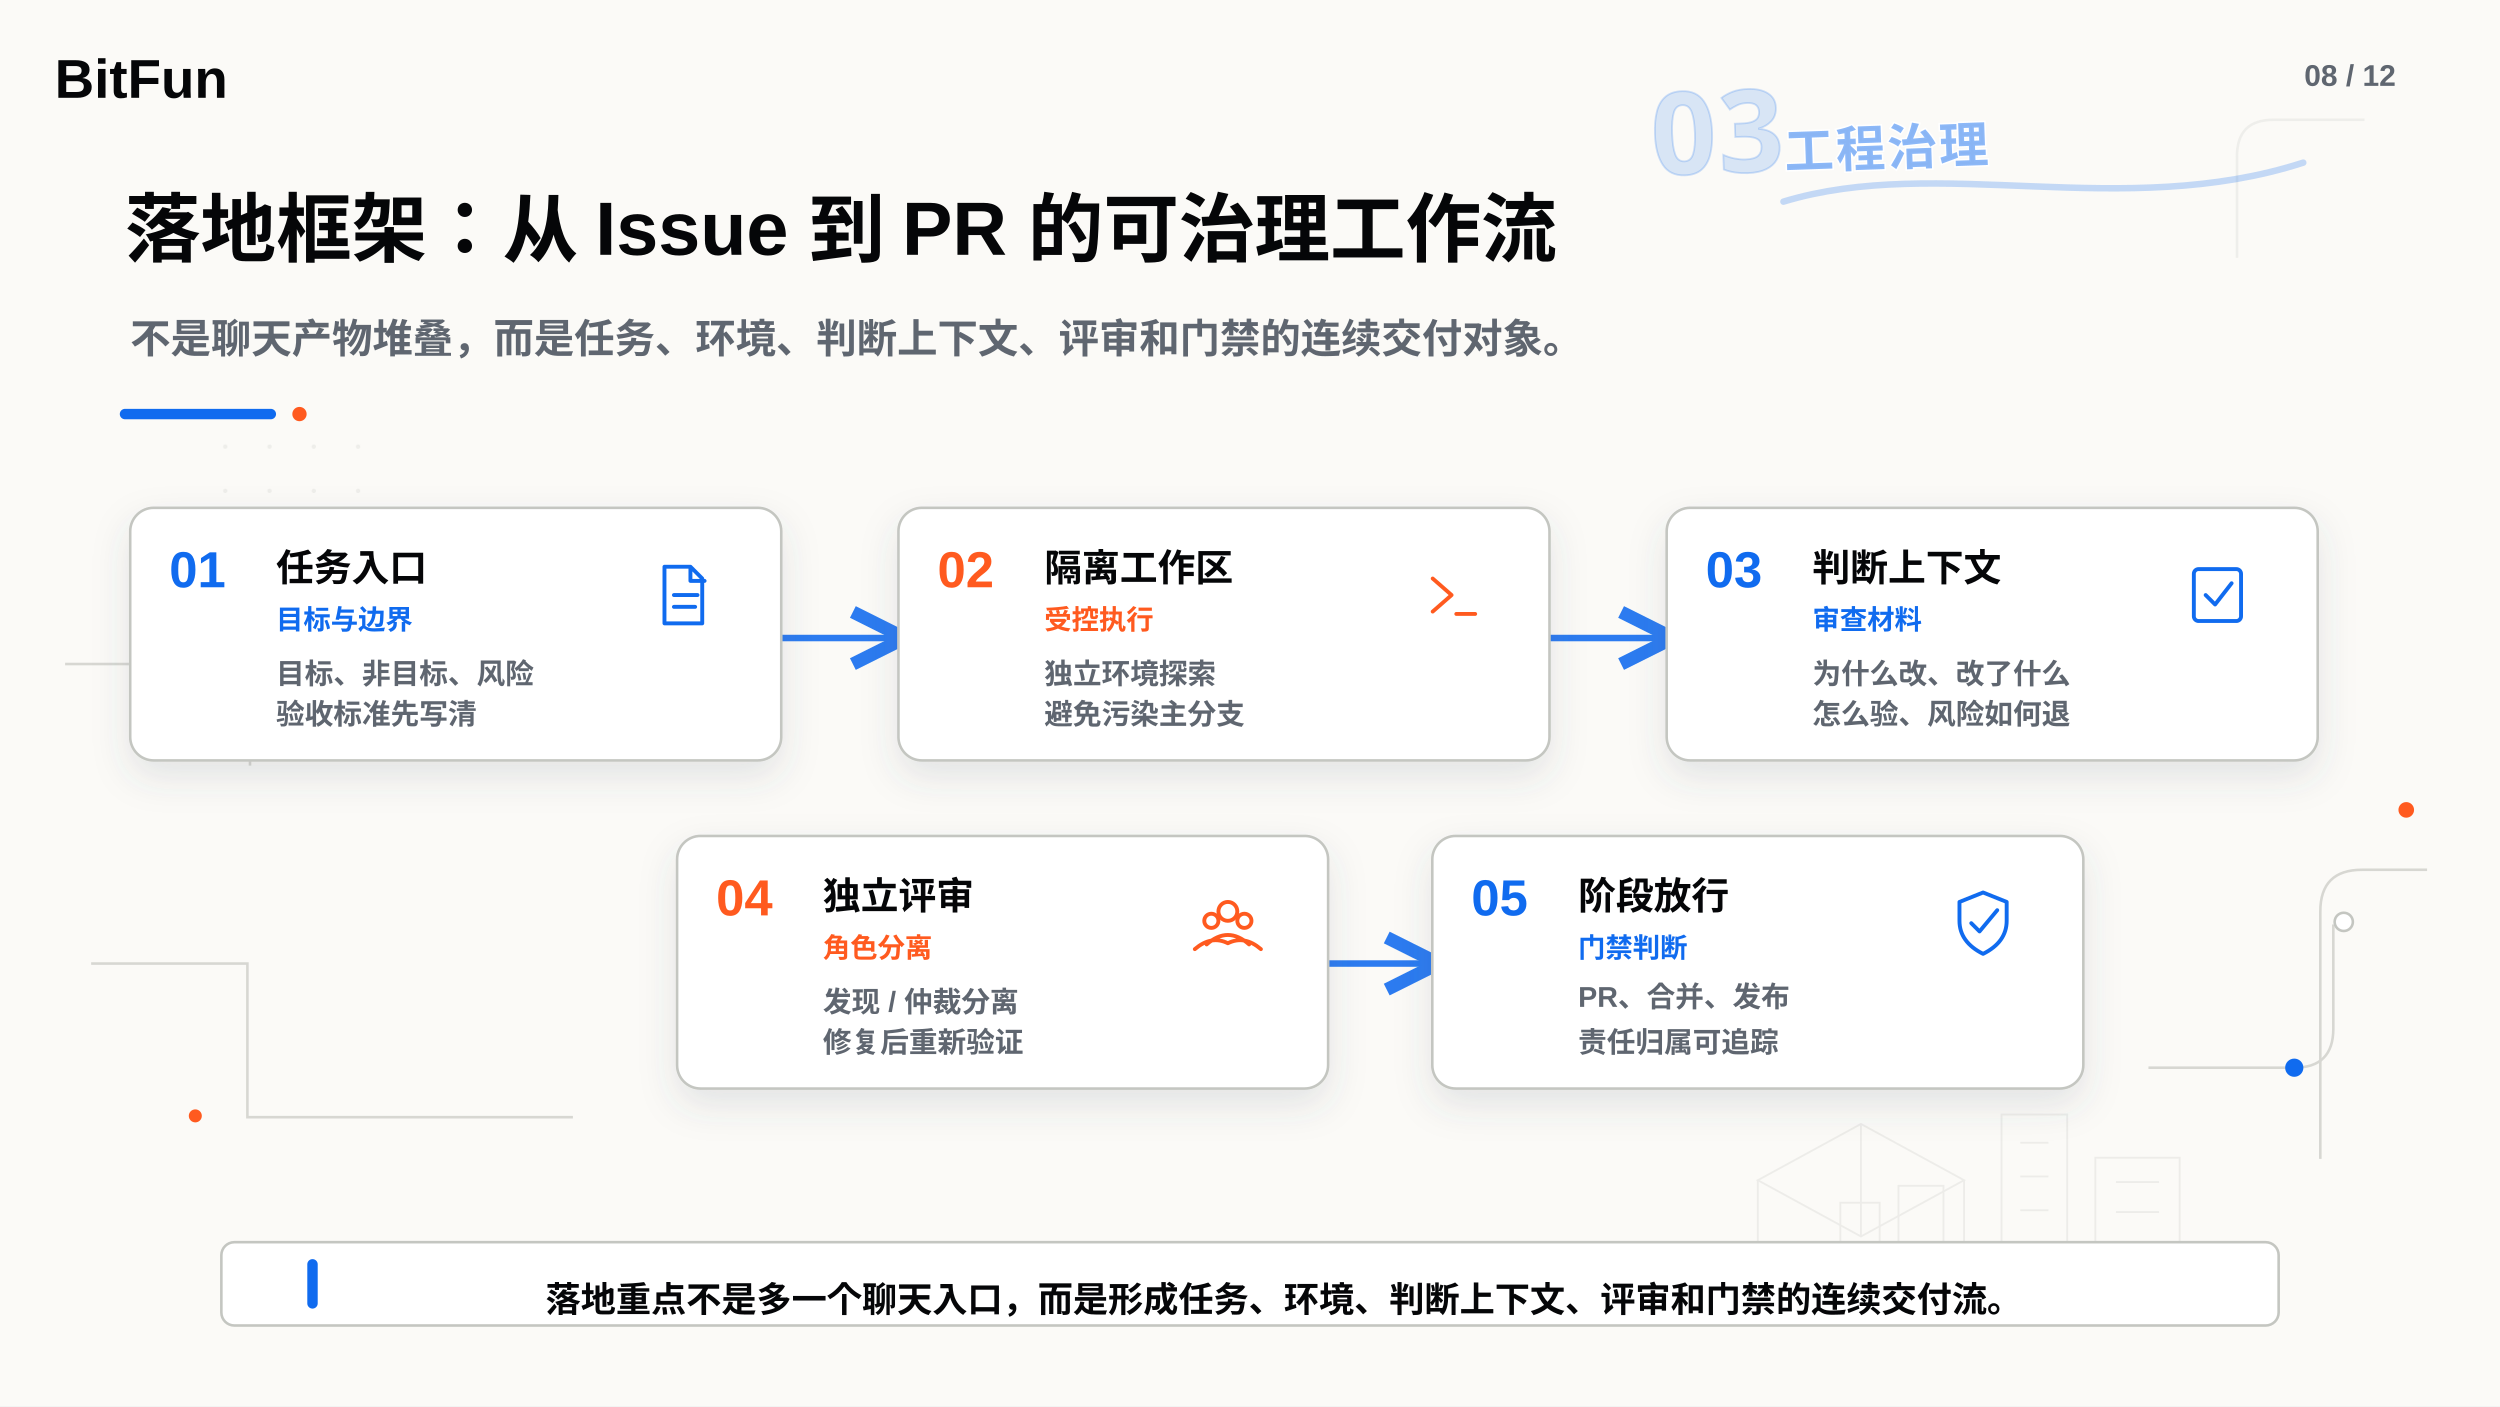
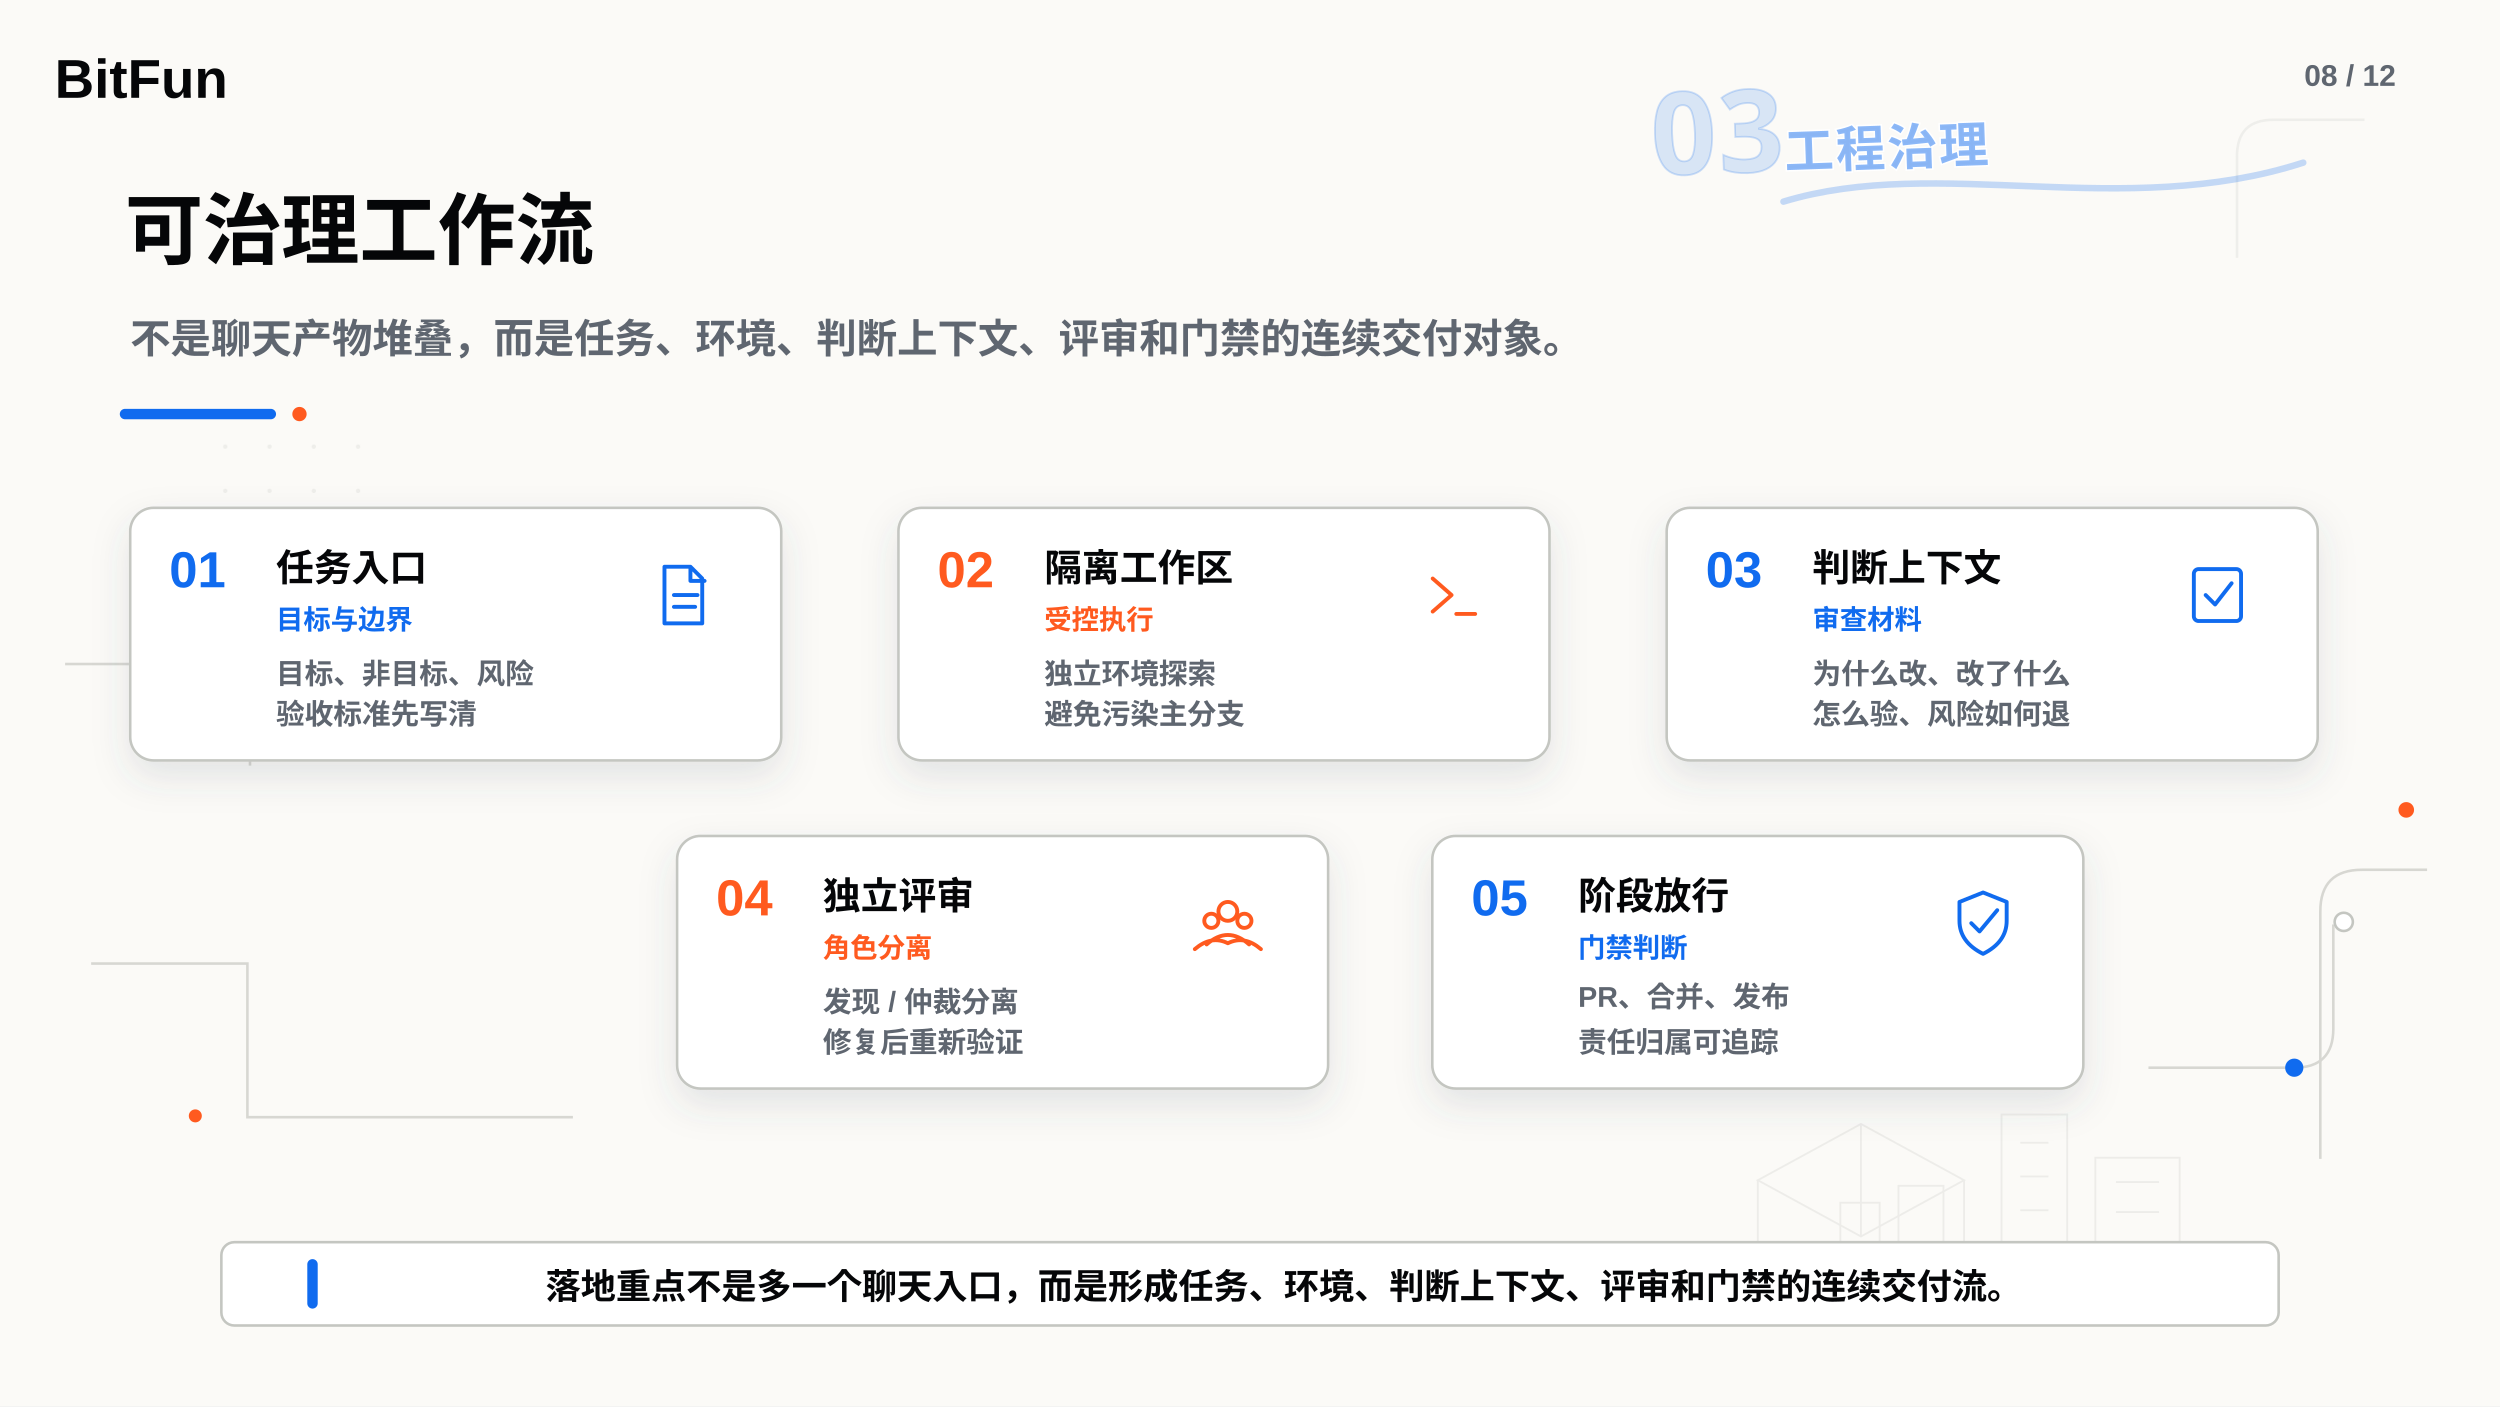
<svg xmlns="http://www.w3.org/2000/svg" width="1920" height="1080" viewBox="0 0 1920 1080">
  <defs>
    <pattern id="lightDots" width="34" height="34" patternUnits="userSpaceOnUse">
      <circle cx="3" cy="3" r="1.7" fill="#C4C6C1" opacity="0.55" />
    </pattern>
    <filter id="paperShadow" x="-18%" y="-18%" width="136%" height="150%">
      <feDropShadow dx="0" dy="12" stdDeviation="14" flood-color="#4B5563" flood-opacity="0.13" />
    </filter>
    <marker id="arrowBlue" markerWidth="12" markerHeight="12" refX="9" refY="6" orient="auto" markerUnits="strokeWidth">
      <path d="M2 2 L10 6 L2 10" fill="none" stroke="#106BEF" stroke-width="2" />
    </marker>
    <marker id="arrowGray" markerWidth="12" markerHeight="12" refX="9" refY="6" orient="auto" markerUnits="strokeWidth">
      <path d="M2 2 L10 6 L2 10" fill="none" stroke="#A5A9AE" stroke-width="2" />
    </marker>
  </defs>
  <rect width="1920" height="1080" fill="#FBFAF7" />
  <path d="M1816 92 h-70 q-28 0 -28 28 v78" stroke="#D7D7D2" stroke-width="2" fill="none" opacity="0.34" />
  <path d="M1782 890 v-190 q0 -32 32 -32 h50" stroke="#D7D7D2" stroke-width="2" fill="none" />
  <path d="M1650 820 h112 q30 0 30 -30 v-80" stroke="#D7D7D2" stroke-width="2" fill="none" />
  <circle cx="1800" cy="708" r="7" fill="#FFFFFF" stroke="#C4C6C1" stroke-width="2" />
  <circle cx="1762" cy="820" r="7" fill="#106BEF" />
  <circle cx="1848" cy="622" r="6" fill="#FF5A1F" />
  <rect x="1378" y="720" width="180" height="120" fill="url(#lightDots)" opacity="0.48" />
  <rect x="152" y="318" width="128" height="96" fill="url(#lightDots)" opacity="0.42" />
  <path d="M70 740 h120 v118 h250" stroke="#D7D7D2" stroke-width="2" fill="none" />
  <path d="M50 510 h116 q26 0 26 26 v52" stroke="#D7D7D2" stroke-width="2" fill="none" />
  <circle cx="150" cy="857" r="5" fill="#FF5A1F" />
  <g opacity="0.26" transform="translate(1350 820) scale(0.72)">
    <path d="M0 120 L110 60 L220 120 L110 180 Z" fill="none" stroke="#C4C6C1" stroke-width="2" />
    <path d="M110 60 V180 M0 120 V220 M220 120 V220 M0 220 H320" stroke="#C4C6C1" stroke-width="2" fill="none" />
    <path d="M260 50 h70 v170 h-70 Z M280 80 h30 M280 116 h30 M280 152 h30" stroke="#C4C6C1" stroke-width="2" fill="none" />
    <path d="M360 96 h90 v124 h-90 Z M382 122 h46 M382 154 h46 M382 186 h46" stroke="#C4C6C1" stroke-width="2" fill="none" />
    <path d="M88 144 h42 v76 h-42 Z M150 126 h48 v94 h-48 Z" stroke="#C4C6C1" stroke-width="2" fill="none" />
  </g>
  <g transform="rotate(-2 1508 104)">
    <text x="1268" y="58" style="font-family:'Arial Black','Microsoft YaHei','Noto Sans SC',sans-serif;font-size:88px;font-weight:900;letter-spacing:1.4px;fill:#106BEF;fill-opacity:0.15;stroke:#106BEF;stroke-width:1.4;stroke-opacity:0.2;paint-order:stroke">03</text>
    <text x="1370" y="92" style="font-family:'Microsoft YaHei','Noto Sans SC','Segoe UI',sans-serif;font-size:38px;font-weight:900;letter-spacing:1.6px;fill:#106BEF;stroke:#FFFFFF;stroke-width:2.4;paint-order:stroke;fill-opacity:0.48">工程治理</text>
    <path d="M1368 150 C1488 118 1628 174 1768 134" stroke="#106BEF" stroke-width="5" stroke-linecap="round" fill="none" opacity="0.24" />
  </g>
  <style>
      text { font-family: "Microsoft YaHei", "Noto Sans SC", "PingFang SC", "Segoe UI", Arial, sans-serif; dominant-baseline: hanging; }
      .brand5 { font-size: 42px; font-weight: 900; fill: #050608; }
      .num5 { font-family: "Arial", "Microsoft YaHei", sans-serif; font-weight: 900; fill: #050608; }
      .h15 { font-size: 68px; font-weight: 900; fill: #050608; letter-spacing: 0; }
      .h25 { font-size: 58px; font-weight: 900; fill: #050608; letter-spacing: 0; }
      .sub5 { font-size: 31px; font-weight: 560; fill: #5F6670; }
      .body5 { font-size: 30px; font-weight: 700; fill: #050608; }
      .muted5 { font-size: 24px; font-weight: 560; fill: #5F6670; }
      .label5 { font-size: 29px; font-weight: 900; fill: #050608; }
      .small5 { font-size: 23px; font-weight: 760; fill: #5F6670; }
      .micro5 { font-size: 19px; font-weight: 760; fill: #5F6670; }
    </style>
  <text x="42" y="46" class="brand5">BitFun</text>
  <text x="1840" y="50" class="small5" text-anchor="end">08 / 12</text>
-   <text x="96" y="146" class="h15" style="font-size:58px">落地框架：从 Issue 到 PR 的可治理工作流</text>
+   <text x="96" y="146" class="h15" style="font-size:60px">可治理工作流</text>
  <text x="100" y="244" class="sub5">不是聊天产物堆叠，而是任务、环境、判断上下文、评审和门禁的连续交付对象。</text>
  <path d="M96 318 h112" stroke="#106BEF" stroke-width="8" stroke-linecap="round" />
  <circle cx="230" cy="318" r="5.5" fill="#FF5A1F" />
-   <path d="M600 490 H690" stroke="#106BEF" stroke-width="5" fill="none" marker-end="url(#arrowBlue)" opacity="0.88" />
-   <path d="M1190 490 H1280" stroke="#106BEF" stroke-width="5" fill="none" marker-end="url(#arrowBlue)" opacity="0.88" />
-   <path d="M1020 740 H1100" stroke="#106BEF" stroke-width="5" fill="none" marker-end="url(#arrowBlue)" opacity="0.88" />
  <rect x="100" y="390" width="500" height="194" rx="18" fill="#FFFFFF" stroke="#C4C6C1" stroke-width="2" filter="url(#paperShadow)" />
  <text x="130" y="424" class="num5" style="font-size:39px;fill:#106BEF">01</text>
  <text x="212" y="421" class="label5" style="font-size:29px">任务入口</text>
  <text x="212" y="465" class="small5" style="font-size:21px;fill:#106BEF;font-weight:900">目标与边界</text>
  <g transform="translate(494 428) scale(0.90625)">
    <path d="M18 8 h22 l10 10 v38 H18 Z M40 8 v12 h12 M26 32 h20 M26 42 h18" stroke="#106BEF" stroke-width="3.31" stroke-linecap="round" stroke-linejoin="round" fill="none" />
  </g>
  <text x="212" y="506" class="small5" style="font-size:22px;fill:#5F6670;font-weight:620">目标、非目标、风险</text>
  <text x="212" y="537" class="small5" style="font-size:22px;fill:#5F6670;font-weight:620">验收标准先写清</text>
  <rect x="690" y="390" width="500" height="194" rx="18" fill="#FFFFFF" stroke="#C4C6C1" stroke-width="2" filter="url(#paperShadow)" />
  <text x="720" y="424" class="num5" style="font-size:39px;fill:#FF5A1F">02</text>
  <text x="802" y="421" class="label5" style="font-size:29px">隔离工作区</text>
  <text x="802" y="465" class="small5" style="font-size:21px;fill:#FF5A1F;font-weight:900">受控执行</text>
  <g transform="translate(1084 428) scale(0.90625)">
    <path d="M18 18 L34 32 L18 46" stroke="#FF5A1F" stroke-width="3.31" stroke-linecap="round" stroke-linejoin="round" fill="none" />
    <path d="M38 48 h16" stroke="#FF5A1F" stroke-width="3.31" stroke-linecap="round" stroke-linejoin="round" fill="none" />
  </g>
  <text x="802" y="506" class="small5" style="font-size:22px;fill:#5F6670;font-weight:620">独立环境探索</text>
  <text x="802" y="537" class="small5" style="font-size:22px;fill:#5F6670;font-weight:620">避免污染主分支</text>
  <rect x="1280" y="390" width="500" height="194" rx="18" fill="#FFFFFF" stroke="#C4C6C1" stroke-width="2" filter="url(#paperShadow)" />
  <text x="1310" y="424" class="num5" style="font-size:39px;fill:#106BEF">03</text>
  <text x="1392" y="421" class="label5" style="font-size:29px">判断上下文</text>
  <text x="1392" y="465" class="small5" style="font-size:21px;fill:#106BEF;font-weight:900">审查材料</text>
  <g transform="translate(1674 428) scale(0.90625)">
    <rect x="12" y="10" width="40" height="44" rx="4" stroke="#106BEF" stroke-width="3.31" stroke-linecap="round" stroke-linejoin="round" fill="none" />
    <path d="M22 32 l8 8 l14 -18" stroke="#106BEF" stroke-width="3.31" stroke-linecap="round" stroke-linejoin="round" fill="none" />
  </g>
  <text x="1392" y="506" class="small5" style="font-size:22px;fill:#5F6670;font-weight:620">为什么改、改了什么</text>
  <text x="1392" y="537" class="small5" style="font-size:22px;fill:#5F6670;font-weight:620">怎么验、风险如何退</text>
  <rect x="520" y="642" width="500" height="194" rx="18" fill="#FFFFFF" stroke="#C4C6C1" stroke-width="2" filter="url(#paperShadow)" />
  <text x="550" y="676" class="num5" style="font-size:39px;fill:#FF5A1F">04</text>
  <text x="632" y="673" class="label5" style="font-size:29px">独立评审</text>
  <text x="632" y="717" class="small5" style="font-size:21px;fill:#FF5A1F;font-weight:900">角色分离</text>
  <g transform="translate(914 680) scale(0.90625)">
    <circle cx="32" cy="22" r="8" stroke="#FF5A1F" stroke-width="3.31" stroke-linecap="round" stroke-linejoin="round" fill="none" />
    <circle cx="18" cy="30" r="6" stroke="#FF5A1F" stroke-width="3.31" stroke-linecap="round" stroke-linejoin="round" fill="none" />
    <circle cx="46" cy="30" r="6" stroke="#FF5A1F" stroke-width="3.31" stroke-linecap="round" stroke-linejoin="round" fill="none" />
    <path d="M14 50 q18 -16 36 0 M4 54 q14 -12 28 -5 M32 49 q14 -7 28 5" stroke="#FF5A1F" stroke-width="3.31" stroke-linecap="round" stroke-linejoin="round" fill="none" />
  </g>
  <text x="632" y="758" class="small5" style="font-size:22px;fill:#5F6670;font-weight:620">发现 / 仲裁分离</text>
  <text x="632" y="789" class="small5" style="font-size:22px;fill:#5F6670;font-weight:620">修复后重新验证</text>
  <rect x="1100" y="642" width="500" height="194" rx="18" fill="#FFFFFF" stroke="#C4C6C1" stroke-width="2" filter="url(#paperShadow)" />
  <text x="1130" y="676" class="num5" style="font-size:39px;fill:#106BEF">05</text>
  <text x="1212" y="673" class="label5" style="font-size:29px">阶段放行</text>
  <text x="1212" y="717" class="small5" style="font-size:21px;fill:#106BEF;font-weight:900">门禁判断</text>
  <g transform="translate(1494 680) scale(0.90625)">
    <path d="M32 6 L52 14 V30 q0 18 -20 28 Q12 48 12 30 V14 Z M22 32 l7 7 l15 -18" stroke="#106BEF" stroke-width="3.31" stroke-linecap="round" stroke-linejoin="round" fill="none" />
  </g>
  <text x="1212" y="758" class="small5" style="font-size:22px;fill:#5F6670;font-weight:620">PR、合并、发布</text>
  <text x="1212" y="789" class="small5" style="font-size:22px;fill:#5F6670;font-weight:620">责任归属可追踪</text>
  <rect x="170" y="954" width="1580" height="64" rx="10" fill="#FFFFFF" stroke="#C4C6C1" stroke-width="2" />
  <path d="M240 971 v30" stroke="#106BEF" stroke-width="8" stroke-linecap="round" />
-   <text x="986" y="984" class="body5" text-anchor="middle" dominant-baseline="middle" alignment-baseline="middle" style="font-size:27px">落地重点不是多一个聊天入口，而是形成任务、环境、判断上下文、评审和门禁的连续交付流。</text>
+   <text x="986" y="974" class="body5" text-anchor="middle" dominant-baseline="middle" alignment-baseline="middle" style="font-size:27px">落地重点不是多一个聊天入口，而是形成任务、环境、判断上下文、评审和门禁的连续交付流。</text>
</svg>
